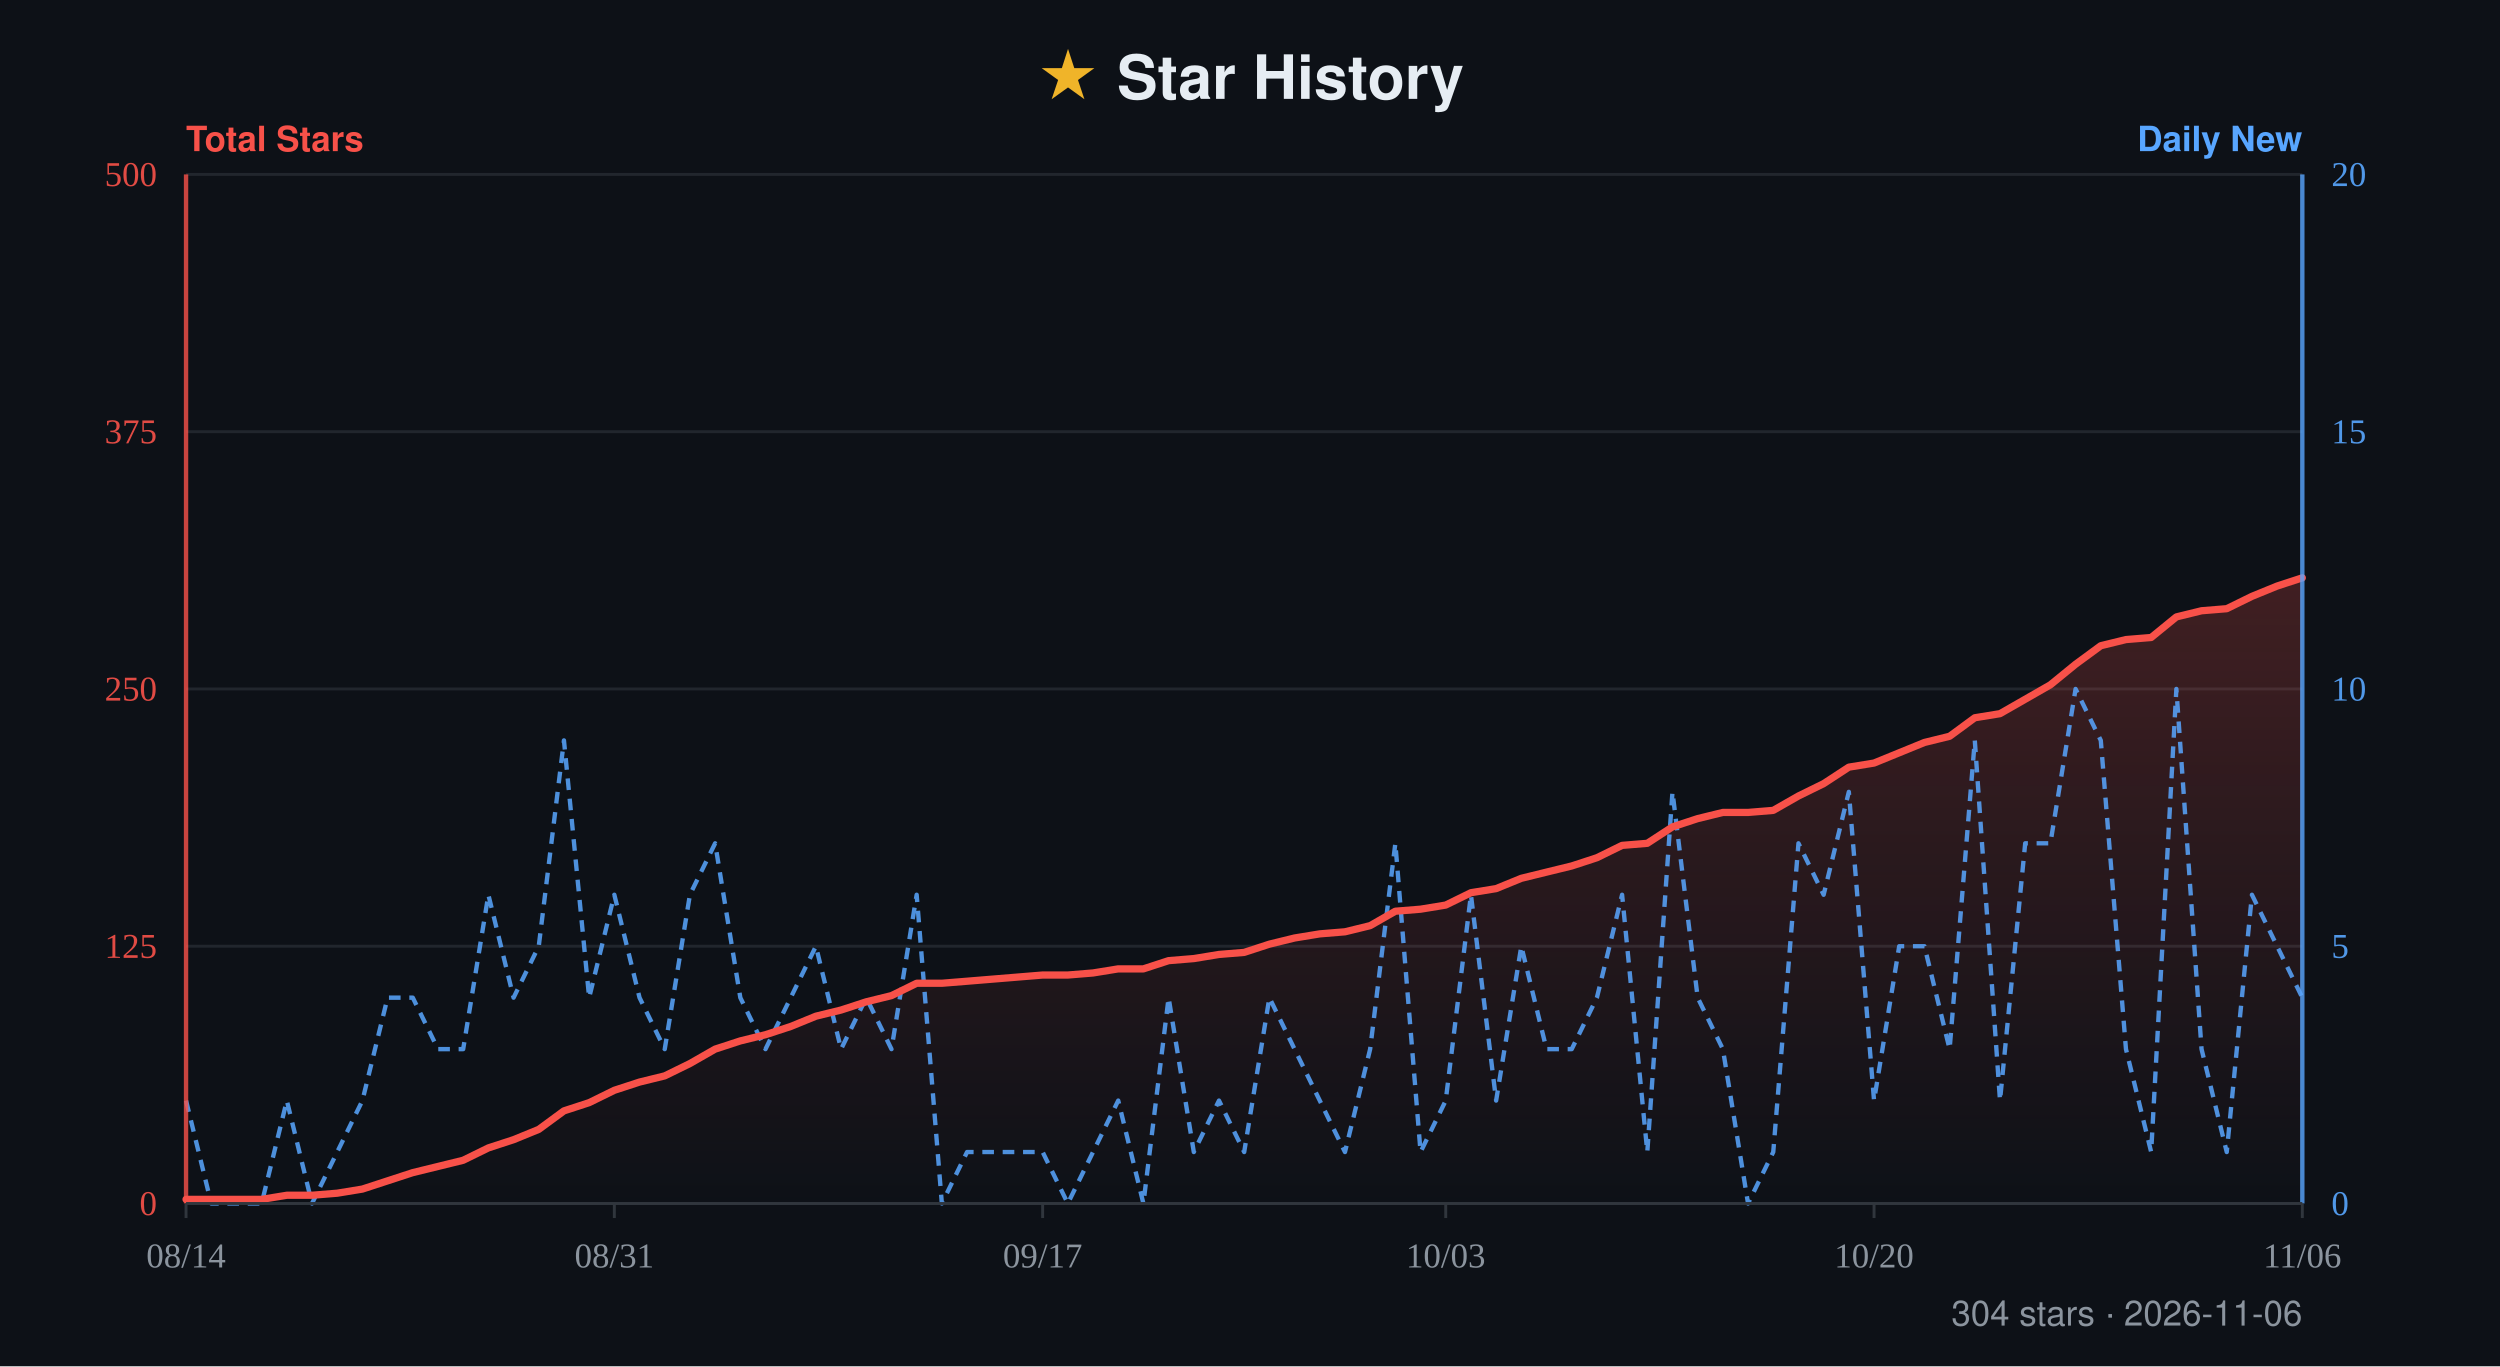
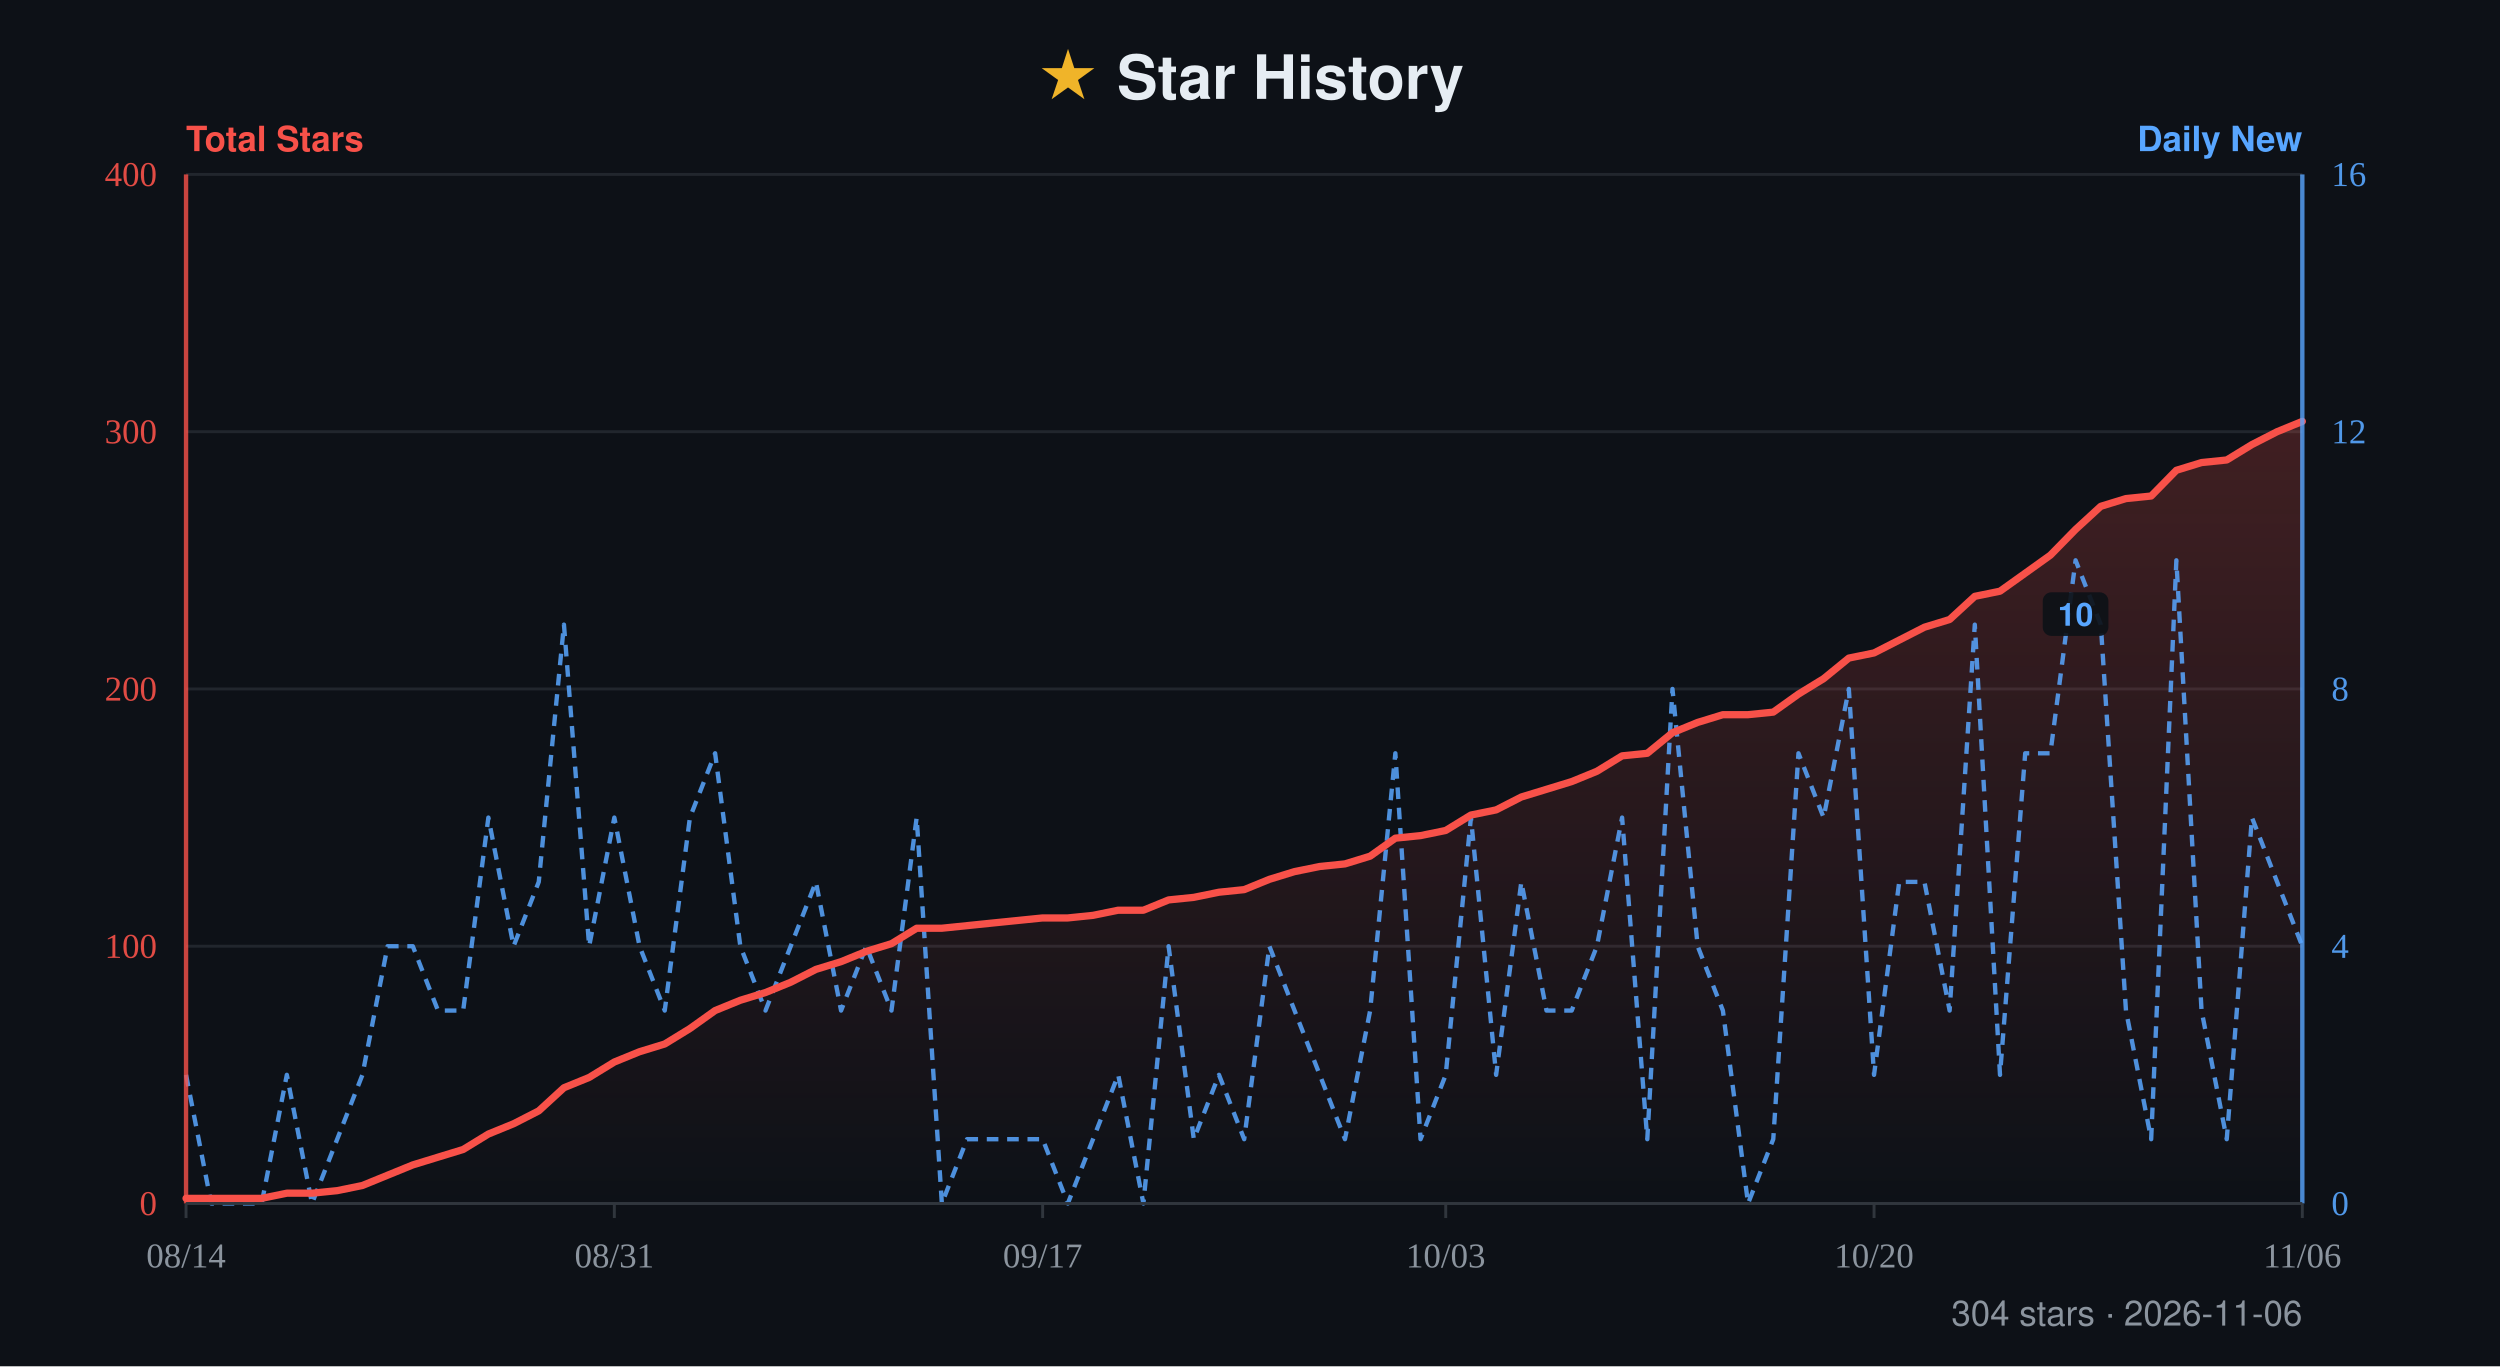
<svg xmlns="http://www.w3.org/2000/svg" width="860" height="470" viewBox="0 0 860 470" role="img" aria-label="Star history for xiajiajun516/dsh-config-manager: 304 stars, series from 2026-08-14 to 2026-11-06">
  <defs>
    <linearGradient id="fill" x1="0" y1="0" x2="0" y2="1">
      <stop offset="0%" stop-color="#f85149" stop-opacity="0.22" />
      <stop offset="100%" stop-color="#f85149" stop-opacity="0" />
    </linearGradient>
  </defs>
  <rect width="860" height="470" fill="#0d1117" />
  <text x="50%" y="34" text-anchor="middle" font-family="-apple-system, BlinkMacSystemFont, 'Segoe UI', Helvetica, Arial, sans-serif" font-size="21" font-weight="700" fill="#e6edf3">
    <tspan fill="#f0b429">★</tspan> Star History</text>
  <text x="64" y="52" font-family="-apple-system, BlinkMacSystemFont, 'Segoe UI', Helvetica, Arial, sans-serif" font-size="12" font-weight="600" fill="#f85149">Total Stars</text>
  <text x="792" y="52" text-anchor="end" font-family="-apple-system, BlinkMacSystemFont, 'Segoe UI', Helvetica, Arial, sans-serif" font-size="12" font-weight="600" fill="#58a6ff">Daily New</text>
  <line x1="64" y1="60" x2="792" y2="60" stroke="#21262d" stroke-width="1" />
-   <text x="54" y="64" text-anchor="end" font-size="12" fill="#f85149" opacity="0.9">500</text>
-   <text x="802" y="64" text-anchor="start" font-size="12" fill="#58a6ff" opacity="0.9">20</text>
+   <text x="54" y="64" text-anchor="end" font-size="12" fill="#f85149" opacity="0.9">400</text>
+   <text x="802" y="64" text-anchor="start" font-size="12" fill="#58a6ff" opacity="0.9">16</text>
  <line x1="64" y1="148.5" x2="792" y2="148.5" stroke="#21262d" stroke-width="1" />
-   <text x="54" y="152.5" text-anchor="end" font-size="12" fill="#f85149" opacity="0.9">375</text>
-   <text x="802" y="152.5" text-anchor="start" font-size="12" fill="#58a6ff" opacity="0.9">15</text>
+   <text x="54" y="152.5" text-anchor="end" font-size="12" fill="#f85149" opacity="0.9">300</text>
+   <text x="802" y="152.5" text-anchor="start" font-size="12" fill="#58a6ff" opacity="0.9">12</text>
  <line x1="64" y1="237" x2="792" y2="237" stroke="#21262d" stroke-width="1" />
-   <text x="54" y="241" text-anchor="end" font-size="12" fill="#f85149" opacity="0.9">250</text>
-   <text x="802" y="241" text-anchor="start" font-size="12" fill="#58a6ff" opacity="0.9">10</text>
+   <text x="54" y="241" text-anchor="end" font-size="12" fill="#f85149" opacity="0.9">200</text>
+   <text x="802" y="241" text-anchor="start" font-size="12" fill="#58a6ff" opacity="0.9">8</text>
  <line x1="64" y1="325.5" x2="792" y2="325.5" stroke="#21262d" stroke-width="1" />
-   <text x="54" y="329.5" text-anchor="end" font-size="12" fill="#f85149" opacity="0.9">125</text>
-   <text x="802" y="329.5" text-anchor="start" font-size="12" fill="#58a6ff" opacity="0.9">5</text>
+   <text x="54" y="329.5" text-anchor="end" font-size="12" fill="#f85149" opacity="0.9">100</text>
+   <text x="802" y="329.5" text-anchor="start" font-size="12" fill="#58a6ff" opacity="0.9">4</text>
  <line x1="64" y1="414" x2="792" y2="414" stroke="#21262d" stroke-width="1" />
  <text x="54" y="418" text-anchor="end" font-size="12" fill="#f85149" opacity="0.9">0</text>
  <text x="802" y="418" text-anchor="start" font-size="12" fill="#58a6ff" opacity="0.9">0</text>
-   <path d="M64 414 L64 412.58 L72.67 412.58 L81.33 412.58 L90 412.58 L98.67 411.17 L107.33 411.17 L116 410.46 L124.67 409.04 L133.33 406.21 L142 403.38 L150.67 401.26 L159.33 399.13 L168 394.88 L176.67 392.05 L185.33 388.51 L194 382.14 L202.67 379.31 L211.33 375.06 L220 372.23 L228.67 370.1 L237.33 365.86 L246 360.9 L254.67 358.07 L263.33 355.94 L272 353.11 L280.67 349.57 L289.33 347.45 L298 344.62 L306.67 342.49 L315.33 338.24 L324 338.24 L332.67 337.54 L341.33 336.83 L350 336.12 L358.67 335.41 L367.33 335.41 L376 334.7 L384.67 333.29 L393.33 333.29 L402 330.46 L410.67 329.75 L419.33 328.33 L428 327.62 L436.67 324.79 L445.33 322.67 L454 321.25 L462.67 320.54 L471.33 318.42 L480 313.46 L488.67 312.76 L497.33 311.34 L506 307.09 L514.67 305.68 L523.33 302.14 L532 300.01 L540.67 297.89 L549.33 295.06 L558 290.81 L566.67 290.1 L575.33 284.44 L584 281.6 L592.67 279.48 L601.33 279.48 L610 278.77 L618.67 273.82 L627.33 269.57 L636 263.9 L644.67 262.49 L653.33 258.95 L662 255.41 L670.67 253.28 L679.33 246.91 L688 245.5 L696.67 240.54 L705.33 235.58 L714 228.5 L722.67 222.13 L731.33 220.01 L740 219.3 L748.67 212.22 L757.33 210.1 L766 209.39 L774.67 205.14 L783.33 201.6 L792 198.77 L792 414 Z" fill="url(#fill)" />
-   <path d="M64 378.6 L72.67 414 L81.33 414 L90 414 L98.67 378.6 L107.33 414 L116 396.3 L124.67 378.6 L133.33 343.2 L142 343.2 L150.67 360.9 L159.33 360.9 L168 307.8 L176.67 343.2 L185.33 325.5 L194 254.7 L202.67 343.2 L211.33 307.8 L220 343.2 L228.67 360.9 L237.33 307.8 L246 290.1 L254.67 343.2 L263.33 360.9 L272 343.2 L280.67 325.5 L289.33 360.9 L298 343.2 L306.67 360.9 L315.33 307.8 L324 414 L332.67 396.3 L341.33 396.3 L350 396.3 L358.67 396.3 L367.33 414 L376 396.3 L384.67 378.6 L393.33 414 L402 343.2 L410.67 396.3 L419.33 378.6 L428 396.3 L436.67 343.2 L445.33 360.9 L454 378.6 L462.67 396.3 L471.33 360.9 L480 290.1 L488.67 396.3 L497.33 378.6 L506 307.8 L514.67 378.6 L523.33 325.5 L532 360.9 L540.67 360.9 L549.33 343.2 L558 307.8 L566.67 396.3 L575.33 272.4 L584 343.2 L592.67 360.9 L601.33 414 L610 396.3 L618.67 290.1 L627.33 307.8 L636 272.4 L644.67 378.6 L653.33 325.5 L662 325.5 L670.67 360.9 L679.33 254.7 L688 378.6 L696.67 290.1 L705.33 290.1 L714 237 L722.67 254.7 L731.33 360.9 L740 396.3 L748.67 237 L757.33 360.9 L766 396.3 L774.67 307.8 L783.33 325.5 L792 343.2" fill="none" stroke="#58a6ff" stroke-width="1.5" stroke-dasharray="4 3" stroke-linejoin="round" opacity="0.85" />
-   <path d="M64 412.58 L72.67 412.58 L81.33 412.58 L90 412.58 L98.67 411.17 L107.33 411.17 L116 410.46 L124.67 409.04 L133.33 406.21 L142 403.38 L150.67 401.26 L159.33 399.13 L168 394.88 L176.67 392.05 L185.33 388.51 L194 382.14 L202.67 379.31 L211.33 375.06 L220 372.23 L228.67 370.1 L237.33 365.86 L246 360.9 L254.67 358.07 L263.33 355.94 L272 353.11 L280.67 349.57 L289.33 347.45 L298 344.62 L306.67 342.49 L315.33 338.24 L324 338.24 L332.67 337.54 L341.33 336.83 L350 336.12 L358.67 335.41 L367.33 335.41 L376 334.7 L384.67 333.29 L393.33 333.29 L402 330.46 L410.67 329.75 L419.33 328.33 L428 327.62 L436.67 324.79 L445.33 322.67 L454 321.25 L462.67 320.54 L471.33 318.42 L480 313.46 L488.67 312.76 L497.33 311.34 L506 307.09 L514.67 305.68 L523.33 302.14 L532 300.01 L540.67 297.89 L549.33 295.06 L558 290.81 L566.67 290.1 L575.33 284.44 L584 281.6 L592.67 279.48 L601.33 279.48 L610 278.77 L618.67 273.82 L627.33 269.57 L636 263.9 L644.67 262.49 L653.33 258.95 L662 255.41 L670.67 253.28 L679.33 246.91 L688 245.5 L696.67 240.54 L705.33 235.58 L714 228.5 L722.67 222.13 L731.33 220.01 L740 219.3 L748.67 212.22 L757.33 210.1 L766 209.39 L774.67 205.14 L783.33 201.6 L792 198.77" fill="none" stroke="#f85149" stroke-width="2.5" stroke-linejoin="round" stroke-linecap="round" />
+   <path d="M64 414 L64 412.23 L72.67 412.23 L81.33 412.23 L90 412.23 L98.67 410.46 L107.33 410.46 L116 409.58 L124.67 407.81 L133.33 404.27 L142 400.73 L150.67 398.07 L159.33 395.42 L168 390.11 L176.67 386.57 L185.33 382.14 L194 374.18 L202.67 370.64 L211.33 365.33 L220 361.79 L228.67 359.13 L237.33 353.82 L246 347.63 L254.67 344.09 L263.33 341.43 L272 337.89 L280.67 333.47 L289.33 330.81 L298 327.27 L306.67 324.62 L315.33 319.31 L324 319.31 L332.67 318.42 L341.33 317.53 L350 316.65 L358.67 315.77 L367.33 315.77 L376 314.88 L384.67 313.11 L393.33 313.11 L402 309.57 L410.67 308.69 L419.33 306.92 L428 306.03 L436.67 302.49 L445.33 299.83 L454 298.07 L462.67 297.18 L471.33 294.52 L480 288.33 L488.67 287.45 L497.33 285.68 L506 280.37 L514.67 278.6 L523.33 274.17 L532 271.52 L540.67 268.86 L549.33 265.32 L558 260.01 L566.67 259.13 L575.33 252.05 L584 248.51 L592.67 245.85 L601.33 245.85 L610 244.97 L618.67 238.77 L627.33 233.46 L636 226.38 L644.67 224.61 L653.33 220.19 L662 215.76 L670.67 213.11 L679.33 205.14 L688 203.37 L696.67 197.18 L705.33 190.98 L714 182.13 L722.67 174.17 L731.33 171.51 L740 170.63 L748.67 161.78 L757.33 159.12 L766 158.23 L774.67 152.93 L783.33 148.5 L792 144.96 L792 414 Z" fill="url(#fill)" />
+   <path d="M64 369.75 L72.67 414 L81.33 414 L90 414 L98.67 369.75 L107.33 414 L116 391.88 L124.67 369.75 L133.33 325.5 L142 325.5 L150.67 347.63 L159.33 347.63 L168 281.25 L176.67 325.5 L185.33 303.38 L194 214.88 L202.67 325.5 L211.33 281.25 L220 325.5 L228.67 347.63 L237.33 281.25 L246 259.13 L254.67 325.5 L263.33 347.63 L272 325.5 L280.67 303.38 L289.33 347.63 L298 325.5 L306.67 347.63 L315.33 281.25 L324 414 L332.67 391.88 L341.33 391.88 L350 391.88 L358.67 391.88 L367.33 414 L376 391.88 L384.67 369.75 L393.33 414 L402 325.5 L410.67 391.88 L419.33 369.75 L428 391.88 L436.67 325.5 L445.33 347.63 L454 369.75 L462.67 391.88 L471.33 347.63 L480 259.13 L488.67 391.88 L497.33 369.75 L506 281.25 L514.67 369.75 L523.33 303.38 L532 347.63 L540.67 347.63 L549.33 325.5 L558 281.25 L566.67 391.88 L575.33 237 L584 325.5 L592.67 347.63 L601.33 414 L610 391.88 L618.67 259.13 L627.33 281.25 L636 237 L644.67 369.75 L653.33 303.38 L662 303.38 L670.67 347.63 L679.33 214.88 L688 369.75 L696.67 259.13 L705.33 259.13 L714 192.75 L722.67 214.88 L731.33 347.63 L740 391.88 L748.67 192.75 L757.33 347.63 L766 391.88 L774.67 281.25 L783.33 303.38 L792 325.5" fill="none" stroke="#58a6ff" stroke-width="1.5" stroke-dasharray="4 3" stroke-linejoin="round" opacity="0.85" />
+   <g>
+     <rect x="702.7" y="203.75" width="22.6" height="15" rx="3" fill="#0d1117" opacity="0.92" />
+     <text x="714" y="215.25" text-anchor="middle" font-family="-apple-system, BlinkMacSystemFont, 'Segoe UI', Helvetica, Arial, sans-serif" font-size="11" font-weight="600" fill="#58a6ff">10</text>
+   </g>
+   <path d="M64 412.23 L72.67 412.23 L81.33 412.23 L90 412.23 L98.67 410.46 L107.33 410.46 L116 409.58 L124.67 407.81 L133.33 404.27 L142 400.73 L150.67 398.07 L159.33 395.42 L168 390.11 L176.67 386.57 L185.33 382.14 L194 374.18 L202.67 370.64 L211.33 365.33 L220 361.79 L228.67 359.13 L237.33 353.82 L246 347.63 L254.67 344.09 L263.33 341.43 L272 337.89 L280.67 333.47 L289.33 330.81 L298 327.27 L306.67 324.62 L315.33 319.31 L324 319.31 L332.67 318.42 L341.33 317.53 L350 316.65 L358.67 315.77 L367.33 315.77 L376 314.88 L384.67 313.11 L393.33 313.11 L402 309.57 L410.67 308.69 L419.33 306.92 L428 306.03 L436.67 302.49 L445.33 299.83 L454 298.07 L462.67 297.18 L471.33 294.52 L480 288.33 L488.67 287.45 L497.33 285.68 L506 280.37 L514.67 278.6 L523.33 274.17 L532 271.52 L540.67 268.86 L549.33 265.32 L558 260.01 L566.67 259.13 L575.33 252.05 L584 248.51 L592.67 245.85 L601.33 245.85 L610 244.97 L618.67 238.77 L627.33 233.46 L636 226.38 L644.67 224.61 L653.33 220.19 L662 215.76 L670.67 213.11 L679.33 205.14 L688 203.37 L696.67 197.18 L705.33 190.98 L714 182.13 L722.67 174.17 L731.33 171.51 L740 170.63 L748.67 161.78 L757.33 159.12 L766 158.23 L774.67 152.93 L783.33 148.5 L792 144.96" fill="none" stroke="#f85149" stroke-width="2.5" stroke-linejoin="round" stroke-linecap="round" />
  <line x1="64" y1="60" x2="64" y2="414" stroke="#f85149" stroke-width="1.5" opacity="0.8" />
  <line x1="792" y1="60" x2="792" y2="414" stroke="#58a6ff" stroke-width="1.5" opacity="0.8" />
  <line x1="64" y1="414" x2="792" y2="414" stroke="#30363d" stroke-width="1" />
  <line x1="64" y1="414" x2="64" y2="419" stroke="#30363d" stroke-width="1" />
  <text x="64" y="436" text-anchor="middle" font-size="12" fill="#8b949e">08/14</text>
  <line x1="211.33" y1="414" x2="211.33" y2="419" stroke="#30363d" stroke-width="1" />
  <text x="211.33" y="436" text-anchor="middle" font-size="12" fill="#8b949e">08/31</text>
  <line x1="358.67" y1="414" x2="358.67" y2="419" stroke="#30363d" stroke-width="1" />
  <text x="358.67" y="436" text-anchor="middle" font-size="12" fill="#8b949e">09/17</text>
  <line x1="497.33" y1="414" x2="497.33" y2="419" stroke="#30363d" stroke-width="1" />
  <text x="497.33" y="436" text-anchor="middle" font-size="12" fill="#8b949e">10/03</text>
  <line x1="644.67" y1="414" x2="644.67" y2="419" stroke="#30363d" stroke-width="1" />
  <text x="644.67" y="436" text-anchor="middle" font-size="12" fill="#8b949e">10/20</text>
  <line x1="792" y1="414" x2="792" y2="419" stroke="#30363d" stroke-width="1" />
  <text x="792" y="436" text-anchor="middle" font-size="12" fill="#8b949e">11/06</text>
  <text x="792" y="456" text-anchor="end" font-family="-apple-system, BlinkMacSystemFont, 'Segoe UI', Helvetica, Arial, sans-serif" font-size="12" fill="#8b949e">304 stars · 2026-11-06</text>
</svg>
